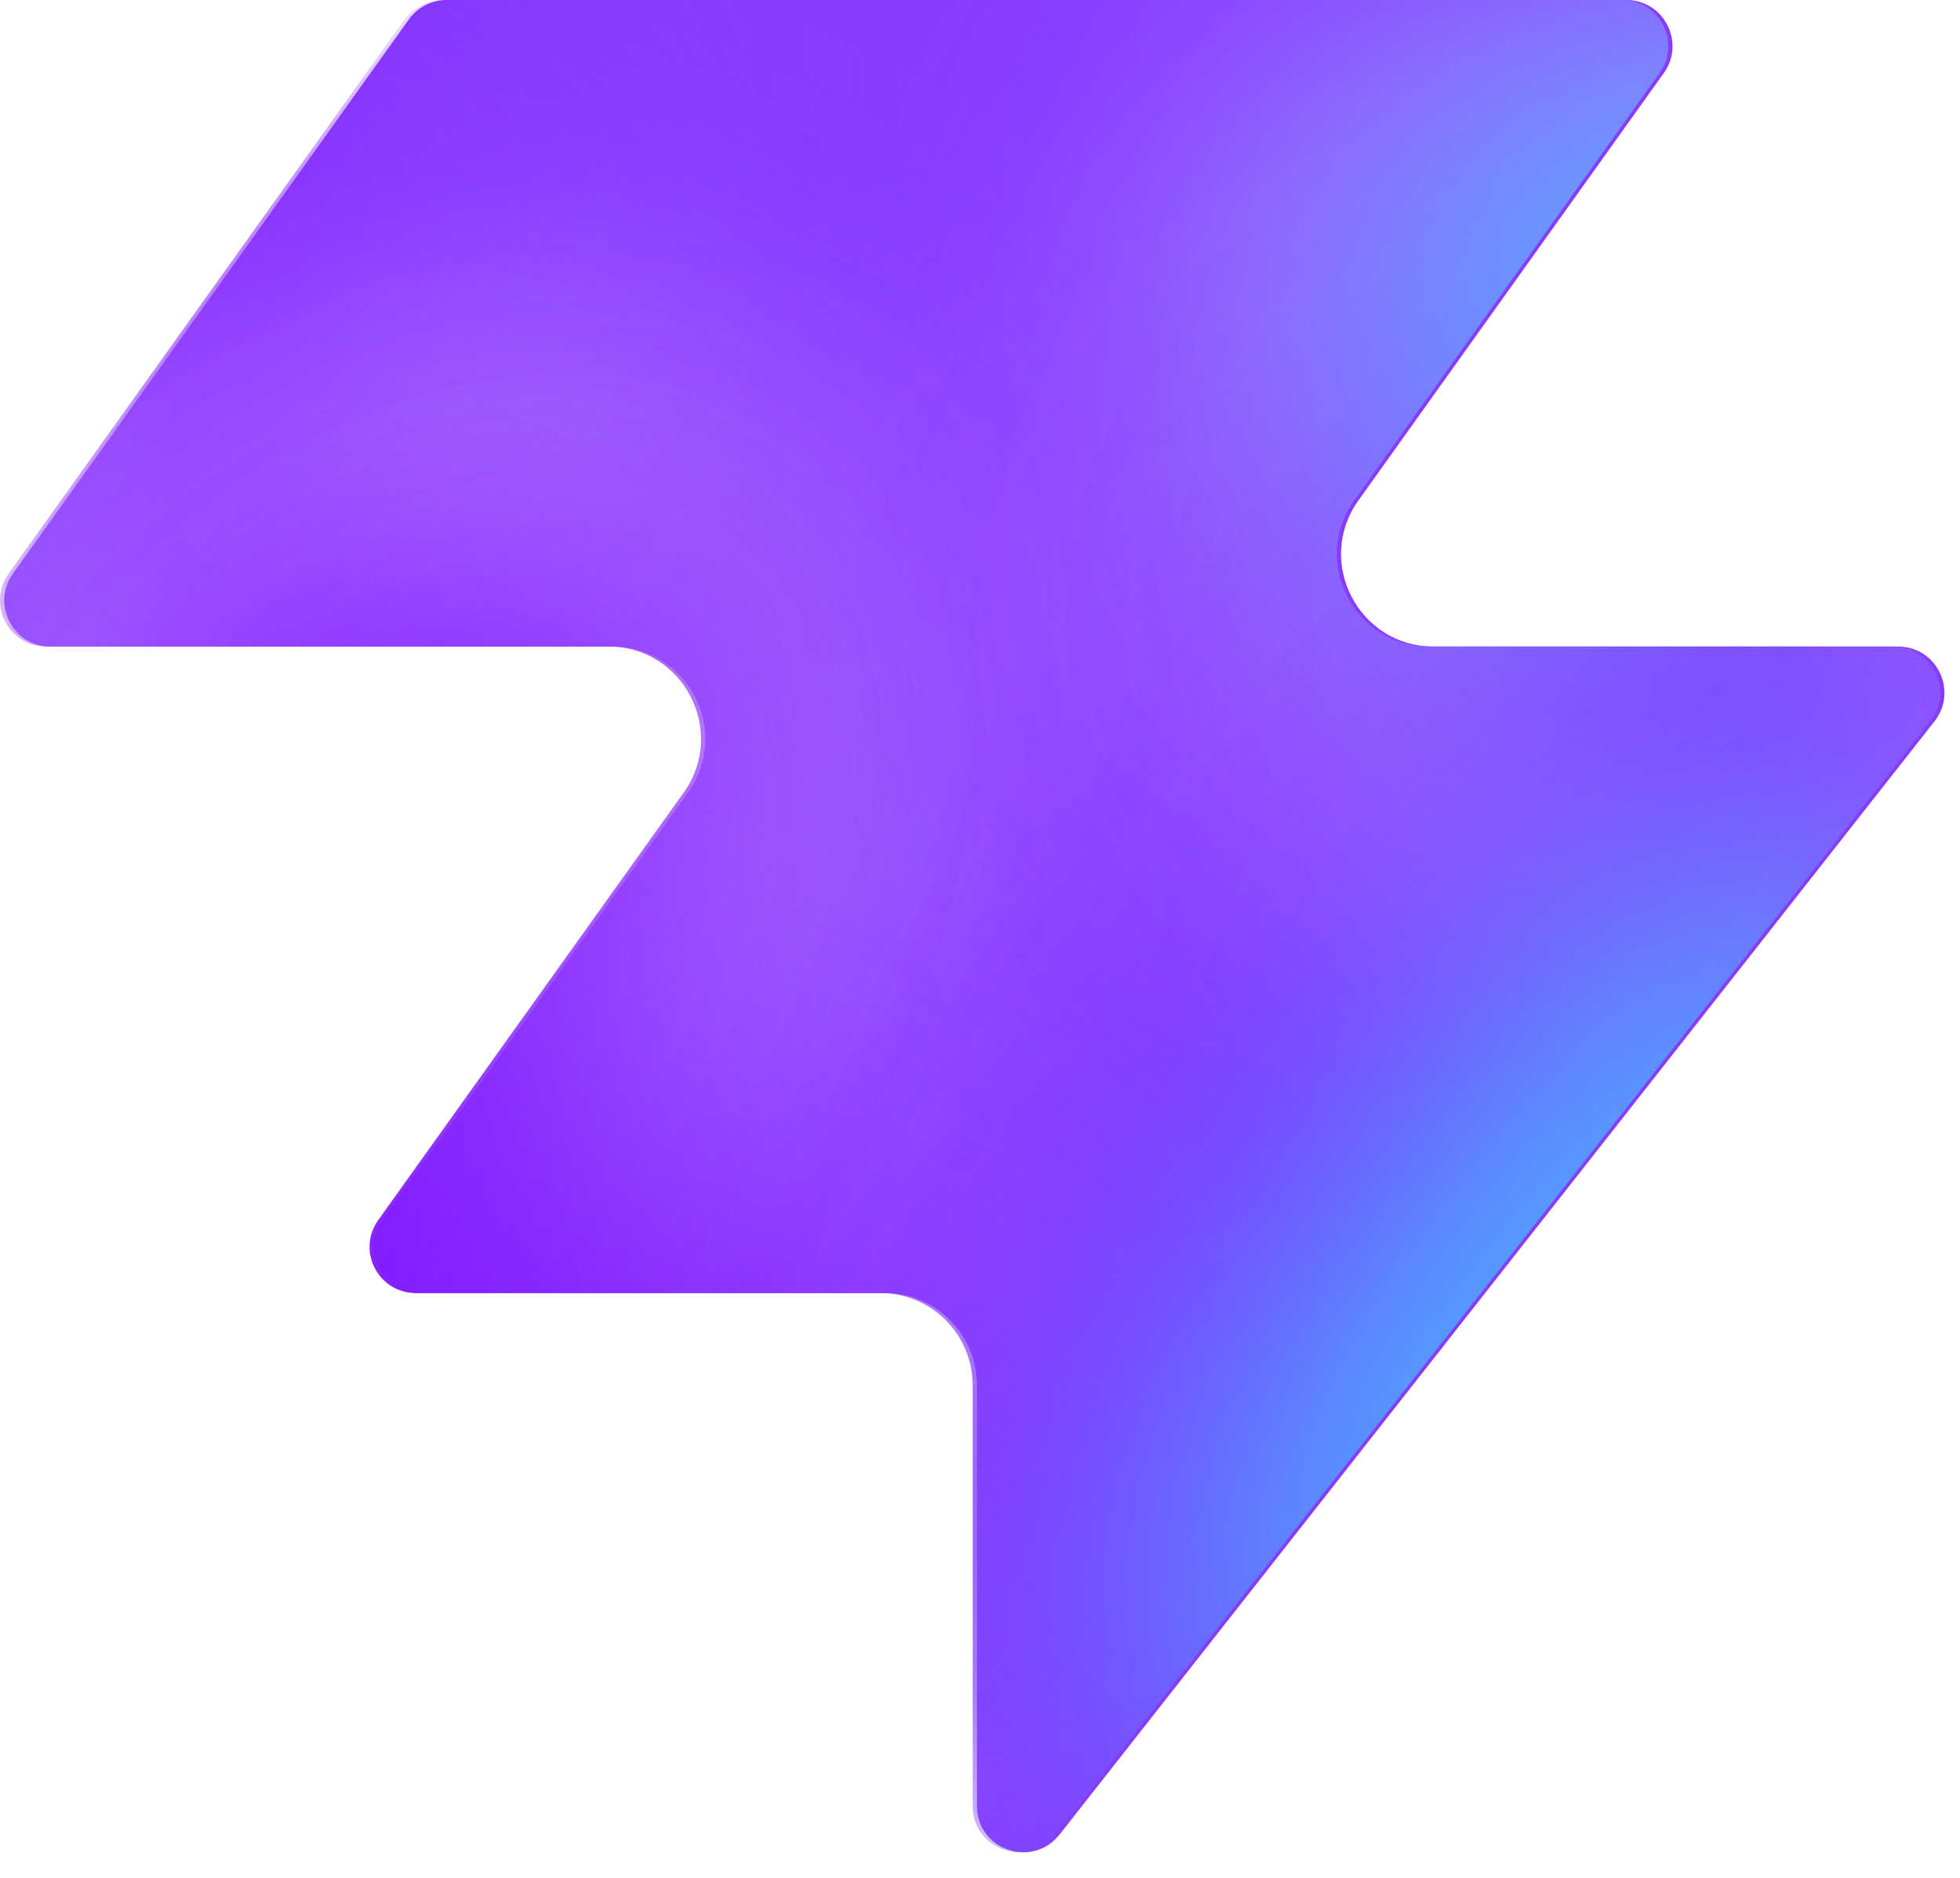
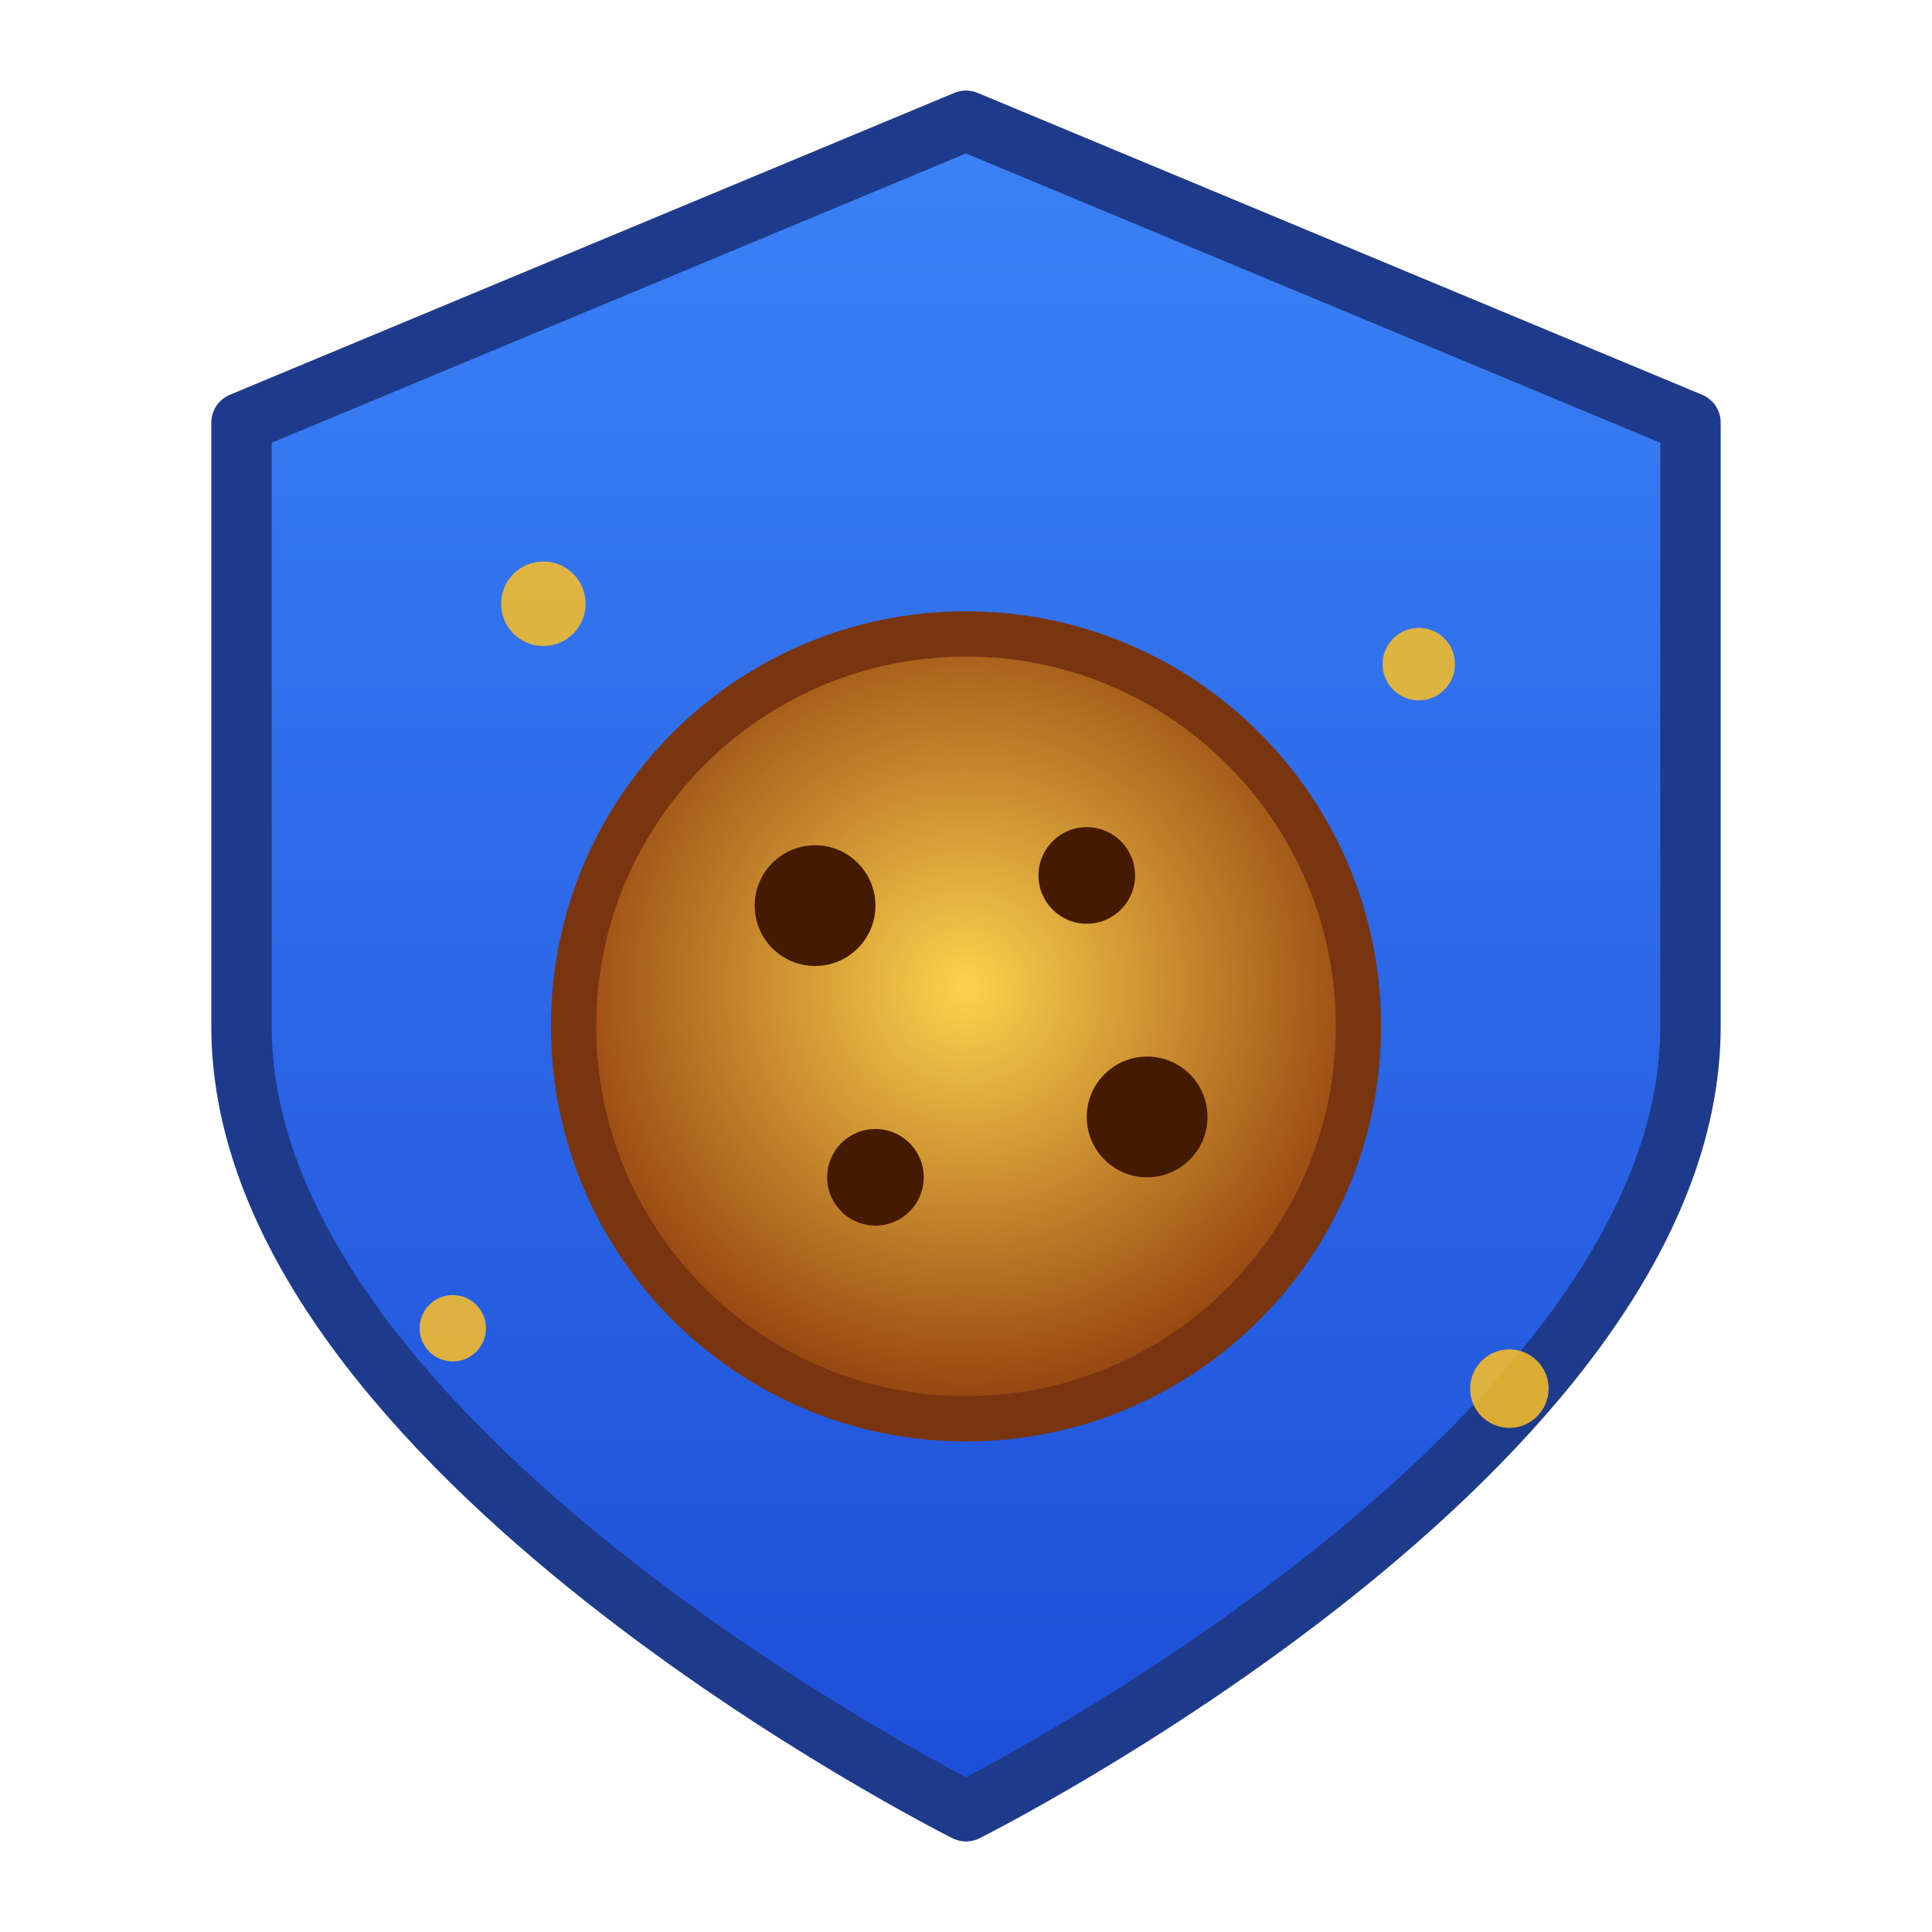
- <svg xmlns="http://www.w3.org/2000/svg" width="48" height="46" fill="none" viewBox="0 0 48 46">
-   <path fill="#863bff" d="M25.946 44.938c-.664.845-2.021.375-2.021-.698V33.937a2.26 2.26 0 0 0-2.262-2.262H10.287c-.92 0-1.456-1.04-.92-1.788l7.48-10.471c1.07-1.497 0-3.578-1.842-3.578H1.237c-.92 0-1.456-1.04-.92-1.788L10.013.474c.214-.297.556-.474.92-.474h28.894c.92 0 1.456 1.04.92 1.788l-7.48 10.471c-1.07 1.498 0 3.579 1.842 3.579h11.377c.943 0 1.473 1.088.89 1.83L25.947 44.94z" style="fill:#863bff;fill:color(display-p3 .525 .23 1);fill-opacity:1" />
-   <mask id="a" width="48" height="46" x="0" y="0" maskUnits="userSpaceOnUse" style="mask-type:alpha">
-     <path fill="#000" d="M25.842 44.938c-.664.844-2.021.375-2.021-.698V33.937a2.26 2.26 0 0 0-2.262-2.262H10.183c-.92 0-1.456-1.04-.92-1.788l7.48-10.471c1.07-1.498 0-3.579-1.842-3.579H1.133c-.92 0-1.456-1.04-.92-1.787L9.91.473c.214-.297.556-.474.92-.474h28.894c.92 0 1.456 1.04.92 1.788l-7.48 10.471c-1.07 1.498 0 3.578 1.842 3.578h11.377c.943 0 1.473 1.088.89 1.832L25.843 44.94z" style="fill:#000;fill-opacity:1" />
-   </mask>
-   <g mask="url(#a)">
-     <g filter="url(#b)">
-       <ellipse cx="5.508" cy="14.704" fill="#ede6ff" rx="5.508" ry="14.704" style="fill:#ede6ff;fill:color(display-p3 .927 .903 1);fill-opacity:1" transform="matrix(.00324 1 1 -.00324 -4.47 31.516)" />
-     </g>
-     <g filter="url(#c)">
-       <ellipse cx="10.399" cy="29.851" fill="#ede6ff" rx="10.399" ry="29.851" style="fill:#ede6ff;fill:color(display-p3 .927 .903 1);fill-opacity:1" transform="matrix(.00324 1 1 -.00324 -39.328 7.883)" />
-     </g>
-     <g filter="url(#d)">
-       <ellipse cx="5.508" cy="30.487" fill="#7e14ff" rx="5.508" ry="30.487" style="fill:#7e14ff;fill:color(display-p3 .492 .077 1);fill-opacity:1" transform="rotate(89.814 -25.913 -14.639)scale(1 -1)" />
-     </g>
-     <g filter="url(#e)">
-       <ellipse cx="5.508" cy="30.599" fill="#7e14ff" rx="5.508" ry="30.599" style="fill:#7e14ff;fill:color(display-p3 .492 .077 1);fill-opacity:1" transform="rotate(89.814 -32.644 -3.334)scale(1 -1)" />
-     </g>
-     <g filter="url(#f)">
-       <ellipse cx="5.508" cy="30.599" fill="#7e14ff" rx="5.508" ry="30.599" style="fill:#7e14ff;fill:color(display-p3 .492 .077 1);fill-opacity:1" transform="matrix(.00324 1 1 -.00324 -34.34 30.47)" />
-     </g>
-     <g filter="url(#g)">
-       <ellipse cx="14.072" cy="22.078" fill="#ede6ff" rx="14.072" ry="22.078" style="fill:#ede6ff;fill:color(display-p3 .927 .903 1);fill-opacity:1" transform="rotate(93.35 24.506 48.493)scale(-1 1)" />
-     </g>
-     <g filter="url(#h)">
-       <ellipse cx="3.47" cy="21.501" fill="#7e14ff" rx="3.47" ry="21.501" style="fill:#7e14ff;fill:color(display-p3 .492 .077 1);fill-opacity:1" transform="rotate(89.009 28.708 47.59)scale(-1 1)" />
-     </g>
-     <g filter="url(#i)">
-       <ellipse cx="3.47" cy="21.501" fill="#7e14ff" rx="3.47" ry="21.501" style="fill:#7e14ff;fill:color(display-p3 .492 .077 1);fill-opacity:1" transform="rotate(89.009 28.708 47.59)scale(-1 1)" />
-     </g>
-     <g filter="url(#j)">
-       <ellipse cx=".387" cy="8.972" fill="#7e14ff" rx="4.407" ry="29.108" style="fill:#7e14ff;fill:color(display-p3 .492 .077 1);fill-opacity:1" transform="rotate(39.51 .387 8.972)" />
-     </g>
-     <g filter="url(#k)">
-       <ellipse cx="47.523" cy="-6.092" fill="#7e14ff" rx="4.407" ry="29.108" style="fill:#7e14ff;fill:color(display-p3 .492 .077 1);fill-opacity:1" transform="rotate(37.892 47.523 -6.092)" />
-     </g>
-     <g filter="url(#l)">
-       <ellipse cx="41.412" cy="6.333" fill="#47bfff" rx="5.971" ry="9.665" style="fill:#47bfff;fill:color(display-p3 .28 .748 1);fill-opacity:1" transform="rotate(37.892 41.412 6.333)" />
-     </g>
-     <g filter="url(#m)">
-       <ellipse cx="-1.879" cy="38.332" fill="#7e14ff" rx="4.407" ry="29.108" style="fill:#7e14ff;fill:color(display-p3 .492 .077 1);fill-opacity:1" transform="rotate(37.892 -1.88 38.332)" />
-     </g>
-     <g filter="url(#n)">
-       <ellipse cx="-1.879" cy="38.332" fill="#7e14ff" rx="4.407" ry="29.108" style="fill:#7e14ff;fill:color(display-p3 .492 .077 1);fill-opacity:1" transform="rotate(37.892 -1.88 38.332)" />
-     </g>
-     <g filter="url(#o)">
-       <ellipse cx="35.651" cy="29.907" fill="#7e14ff" rx="4.407" ry="29.108" style="fill:#7e14ff;fill:color(display-p3 .492 .077 1);fill-opacity:1" transform="rotate(37.892 35.651 29.907)" />
-     </g>
-     <g filter="url(#p)">
-       <ellipse cx="38.418" cy="32.4" fill="#47bfff" rx="5.971" ry="15.297" style="fill:#47bfff;fill:color(display-p3 .28 .748 1);fill-opacity:1" transform="rotate(37.892 38.418 32.4)" />
-     </g>
-   </g>
+ <svg xmlns="http://www.w3.org/2000/svg" viewBox="0 0 64 64" width="64" height="64" role="img" aria-label="CookieCrumbs logo">
  <defs>
-     <filter id="b" width="60.045" height="41.654" x="-19.77" y="16.149" color-interpolation-filters="sRGB" filterUnits="userSpaceOnUse">
-       <feFlood flood-opacity="0" result="BackgroundImageFix" />
-       <feBlend in="SourceGraphic" in2="BackgroundImageFix" result="shape" />
-       <feGaussianBlur result="effect1_foregroundBlur_2002_17158" stdDeviation="7.659" />
-     </filter>
-     <filter id="c" width="90.34" height="51.437" x="-54.613" y="-7.533" color-interpolation-filters="sRGB" filterUnits="userSpaceOnUse">
-       <feFlood flood-opacity="0" result="BackgroundImageFix" />
-       <feBlend in="SourceGraphic" in2="BackgroundImageFix" result="shape" />
-       <feGaussianBlur result="effect1_foregroundBlur_2002_17158" stdDeviation="7.659" />
-     </filter>
-     <filter id="d" width="79.355" height="29.4" x="-49.64" y="2.03" color-interpolation-filters="sRGB" filterUnits="userSpaceOnUse">
-       <feFlood flood-opacity="0" result="BackgroundImageFix" />
-       <feBlend in="SourceGraphic" in2="BackgroundImageFix" result="shape" />
-       <feGaussianBlur result="effect1_foregroundBlur_2002_17158" stdDeviation="4.596" />
-     </filter>
-     <filter id="e" width="79.579" height="29.4" x="-45.045" y="20.029" color-interpolation-filters="sRGB" filterUnits="userSpaceOnUse">
-       <feFlood flood-opacity="0" result="BackgroundImageFix" />
-       <feBlend in="SourceGraphic" in2="BackgroundImageFix" result="shape" />
-       <feGaussianBlur result="effect1_foregroundBlur_2002_17158" stdDeviation="4.596" />
-     </filter>
-     <filter id="f" width="79.579" height="29.4" x="-43.513" y="21.178" color-interpolation-filters="sRGB" filterUnits="userSpaceOnUse">
-       <feFlood flood-opacity="0" result="BackgroundImageFix" />
-       <feBlend in="SourceGraphic" in2="BackgroundImageFix" result="shape" />
-       <feGaussianBlur result="effect1_foregroundBlur_2002_17158" stdDeviation="4.596" />
-     </filter>
-     <filter id="g" width="74.749" height="58.852" x="15.756" y="-17.901" color-interpolation-filters="sRGB" filterUnits="userSpaceOnUse">
-       <feFlood flood-opacity="0" result="BackgroundImageFix" />
-       <feBlend in="SourceGraphic" in2="BackgroundImageFix" result="shape" />
-       <feGaussianBlur result="effect1_foregroundBlur_2002_17158" stdDeviation="7.659" />
-     </filter>
-     <filter id="h" width="61.377" height="25.362" x="23.548" y="2.284" color-interpolation-filters="sRGB" filterUnits="userSpaceOnUse">
-       <feFlood flood-opacity="0" result="BackgroundImageFix" />
-       <feBlend in="SourceGraphic" in2="BackgroundImageFix" result="shape" />
-       <feGaussianBlur result="effect1_foregroundBlur_2002_17158" stdDeviation="4.596" />
-     </filter>
-     <filter id="i" width="61.377" height="25.362" x="23.548" y="2.284" color-interpolation-filters="sRGB" filterUnits="userSpaceOnUse">
-       <feFlood flood-opacity="0" result="BackgroundImageFix" />
-       <feBlend in="SourceGraphic" in2="BackgroundImageFix" result="shape" />
-       <feGaussianBlur result="effect1_foregroundBlur_2002_17158" stdDeviation="4.596" />
-     </filter>
-     <filter id="j" width="56.045" height="63.649" x="-27.636" y="-22.853" color-interpolation-filters="sRGB" filterUnits="userSpaceOnUse">
-       <feFlood flood-opacity="0" result="BackgroundImageFix" />
-       <feBlend in="SourceGraphic" in2="BackgroundImageFix" result="shape" />
-       <feGaussianBlur result="effect1_foregroundBlur_2002_17158" stdDeviation="4.596" />
-     </filter>
-     <filter id="k" width="54.814" height="64.646" x="20.116" y="-38.415" color-interpolation-filters="sRGB" filterUnits="userSpaceOnUse">
-       <feFlood flood-opacity="0" result="BackgroundImageFix" />
-       <feBlend in="SourceGraphic" in2="BackgroundImageFix" result="shape" />
-       <feGaussianBlur result="effect1_foregroundBlur_2002_17158" stdDeviation="4.596" />
-     </filter>
-     <filter id="l" width="33.541" height="35.313" x="24.641" y="-11.323" color-interpolation-filters="sRGB" filterUnits="userSpaceOnUse">
-       <feFlood flood-opacity="0" result="BackgroundImageFix" />
-       <feBlend in="SourceGraphic" in2="BackgroundImageFix" result="shape" />
-       <feGaussianBlur result="effect1_foregroundBlur_2002_17158" stdDeviation="4.596" />
-     </filter>
-     <filter id="m" width="54.814" height="64.646" x="-29.286" y="6.009" color-interpolation-filters="sRGB" filterUnits="userSpaceOnUse">
-       <feFlood flood-opacity="0" result="BackgroundImageFix" />
-       <feBlend in="SourceGraphic" in2="BackgroundImageFix" result="shape" />
-       <feGaussianBlur result="effect1_foregroundBlur_2002_17158" stdDeviation="4.596" />
-     </filter>
-     <filter id="n" width="54.814" height="64.646" x="-29.286" y="6.009" color-interpolation-filters="sRGB" filterUnits="userSpaceOnUse">
-       <feFlood flood-opacity="0" result="BackgroundImageFix" />
-       <feBlend in="SourceGraphic" in2="BackgroundImageFix" result="shape" />
-       <feGaussianBlur result="effect1_foregroundBlur_2002_17158" stdDeviation="4.596" />
-     </filter>
-     <filter id="o" width="54.814" height="64.646" x="8.244" y="-2.416" color-interpolation-filters="sRGB" filterUnits="userSpaceOnUse">
-       <feFlood flood-opacity="0" result="BackgroundImageFix" />
-       <feBlend in="SourceGraphic" in2="BackgroundImageFix" result="shape" />
-       <feGaussianBlur result="effect1_foregroundBlur_2002_17158" stdDeviation="4.596" />
-     </filter>
-     <filter id="p" width="39.409" height="43.623" x="18.713" y="10.588" color-interpolation-filters="sRGB" filterUnits="userSpaceOnUse">
-       <feFlood flood-opacity="0" result="BackgroundImageFix" />
-       <feBlend in="SourceGraphic" in2="BackgroundImageFix" result="shape" />
-       <feGaussianBlur result="effect1_foregroundBlur_2002_17158" stdDeviation="4.596" />
-     </filter>
+     <linearGradient id="shield" x1="0" y1="0" x2="0" y2="1">
+       <stop offset="0%" stop-color="#3b82f6" />
+       <stop offset="100%" stop-color="#1d4ed8" />
+     </linearGradient>
+     <radialGradient id="crumb" cx="50%" cy="45%" r="55%">
+       <stop offset="0%" stop-color="#fcd34d" />
+       <stop offset="100%" stop-color="#92400e" />
+     </radialGradient>
  </defs>
+   <path d="M32 4 L56 14 V34 C56 48 32 60 32 60 C32 60 8 48 8 34 V14 Z" fill="url(#shield)" stroke="#1e3a8a" stroke-width="2" stroke-linejoin="round" />
+   <circle cx="32" cy="34" r="13" fill="url(#crumb)" stroke="#78350f" stroke-width="1.5" />
+   <circle cx="27" cy="30" r="2" fill="#451a03" />
+   <circle cx="36" cy="29" r="1.6" fill="#451a03" />
+   <circle cx="38" cy="37" r="2" fill="#451a03" />
+   <circle cx="29" cy="39" r="1.6" fill="#451a03" />
+   <circle cx="18" cy="20" r="1.4" fill="#fbbf24" opacity="0.85" />
+   <circle cx="47" cy="22" r="1.2" fill="#fbbf24" opacity="0.85" />
+   <circle cx="50" cy="46" r="1.3" fill="#fbbf24" opacity="0.85" />
+   <circle cx="15" cy="44" r="1.1" fill="#fbbf24" opacity="0.85" />
</svg>
